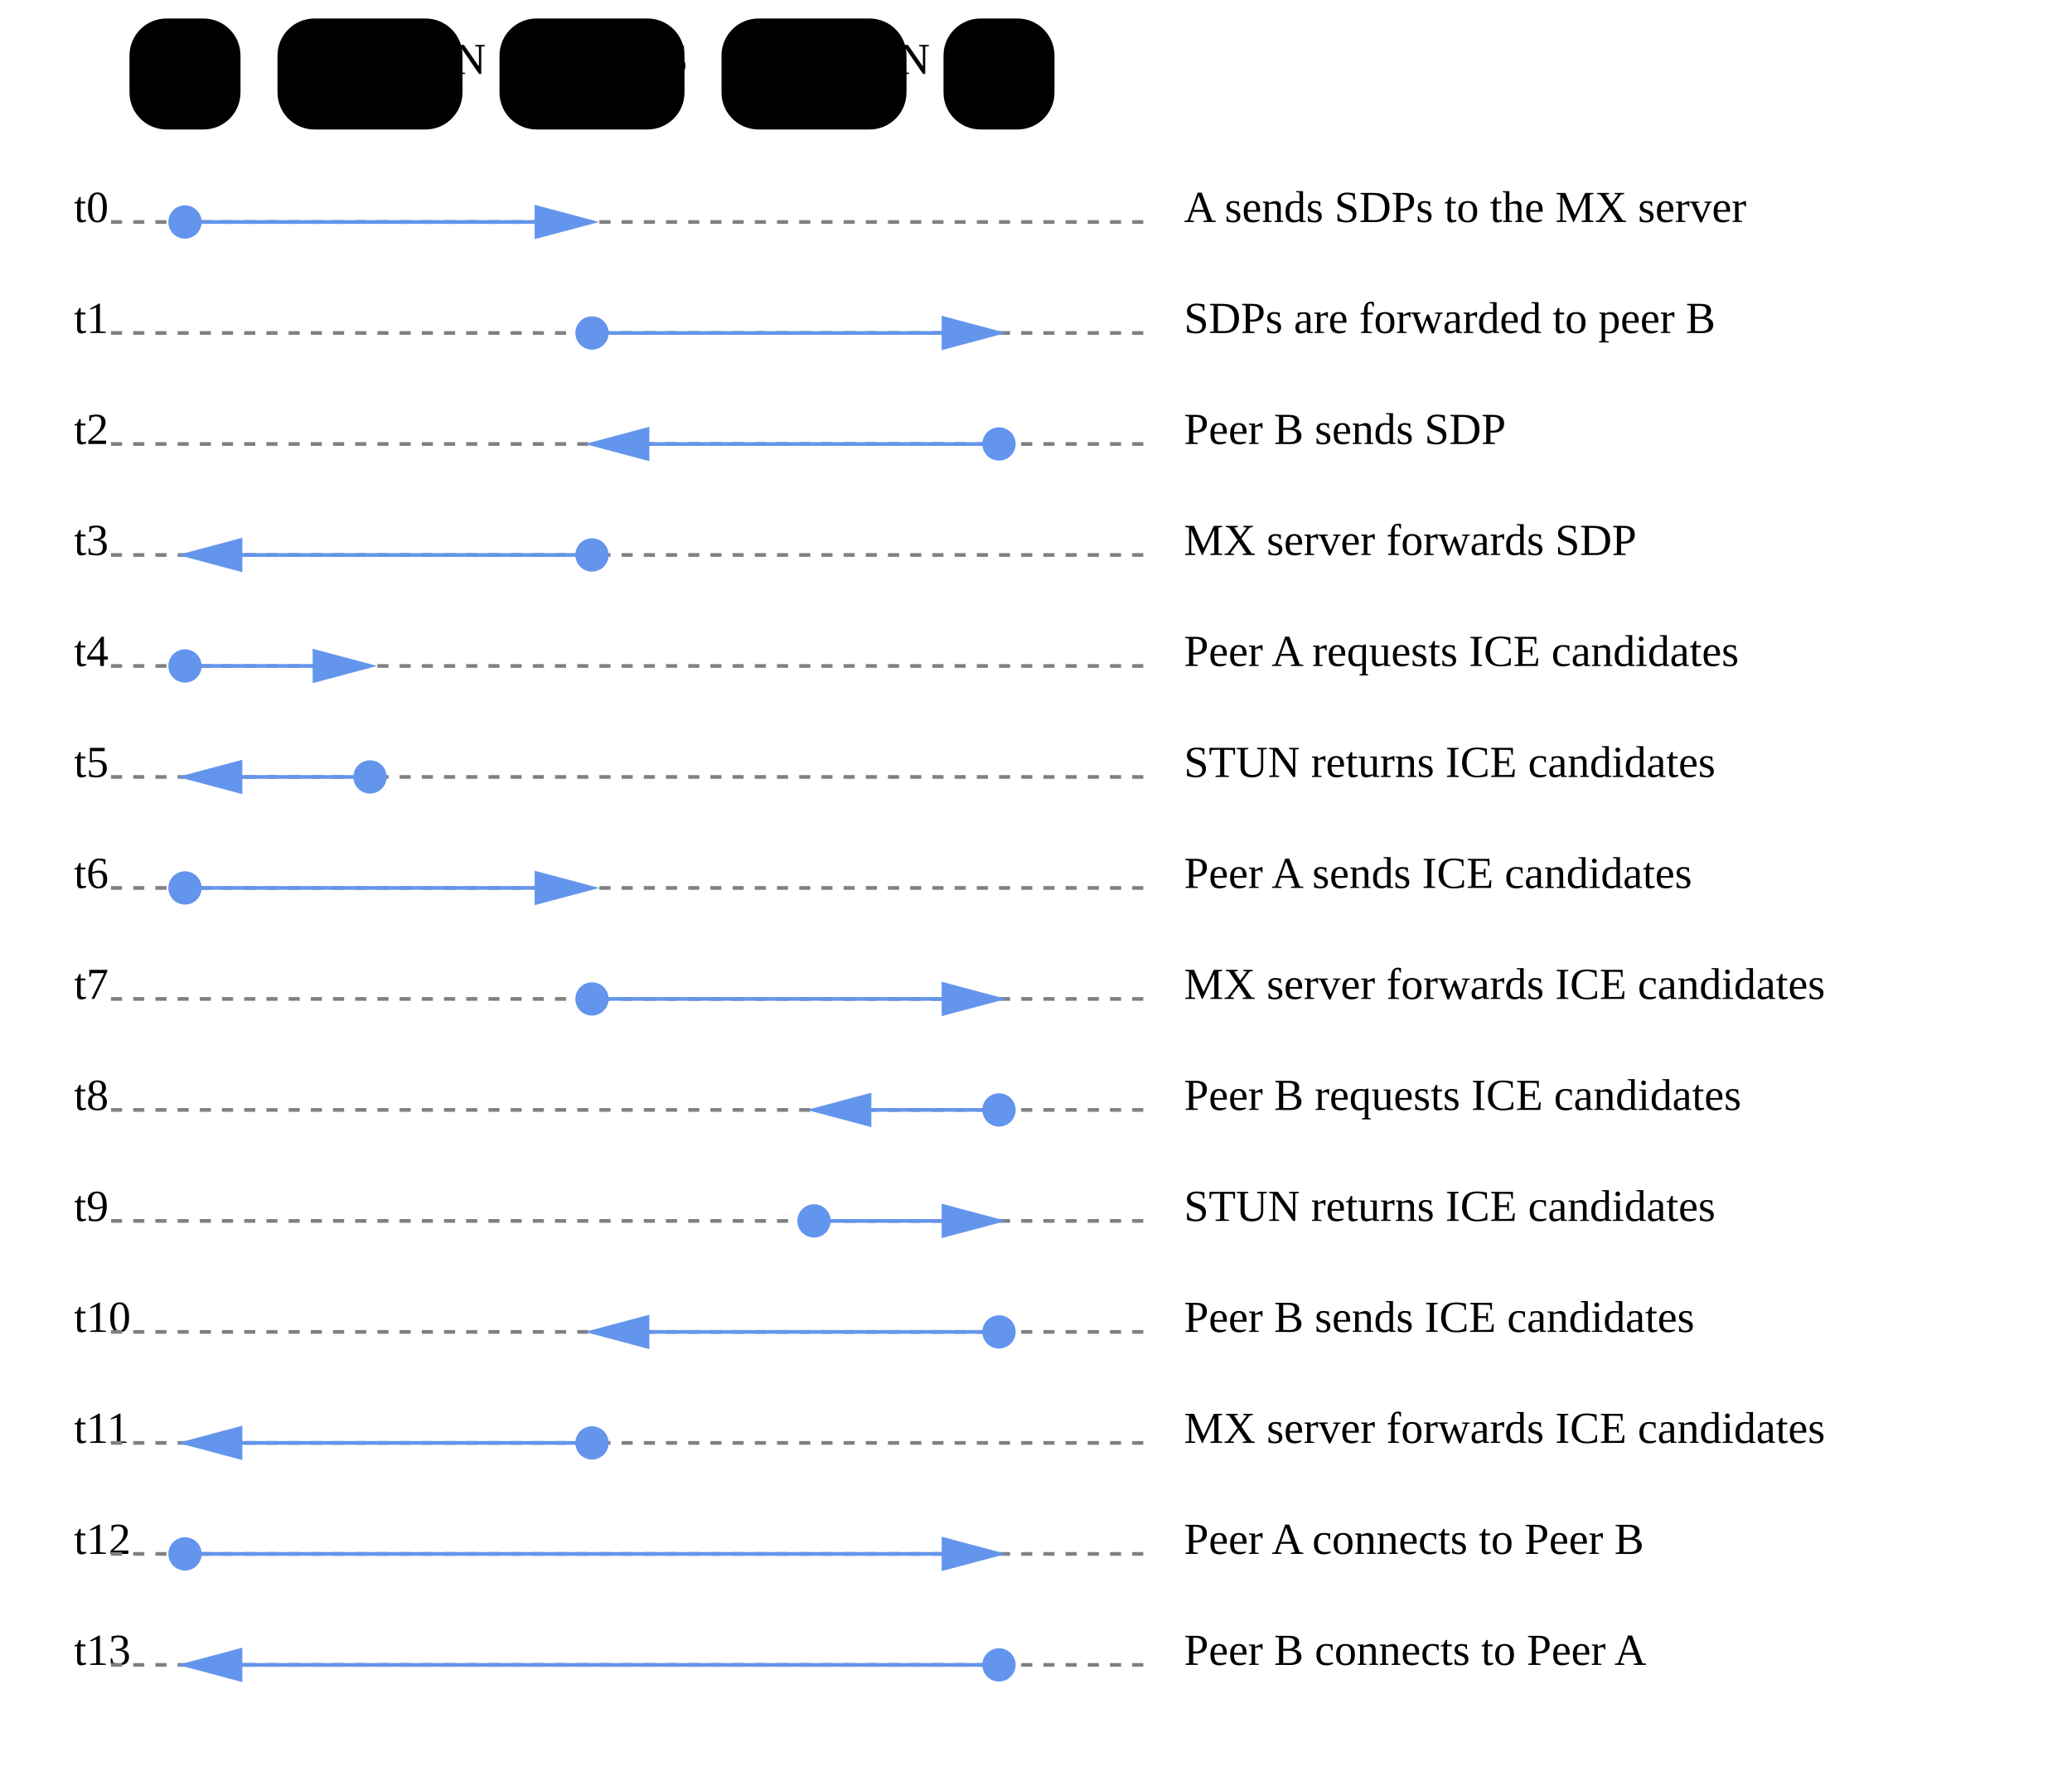
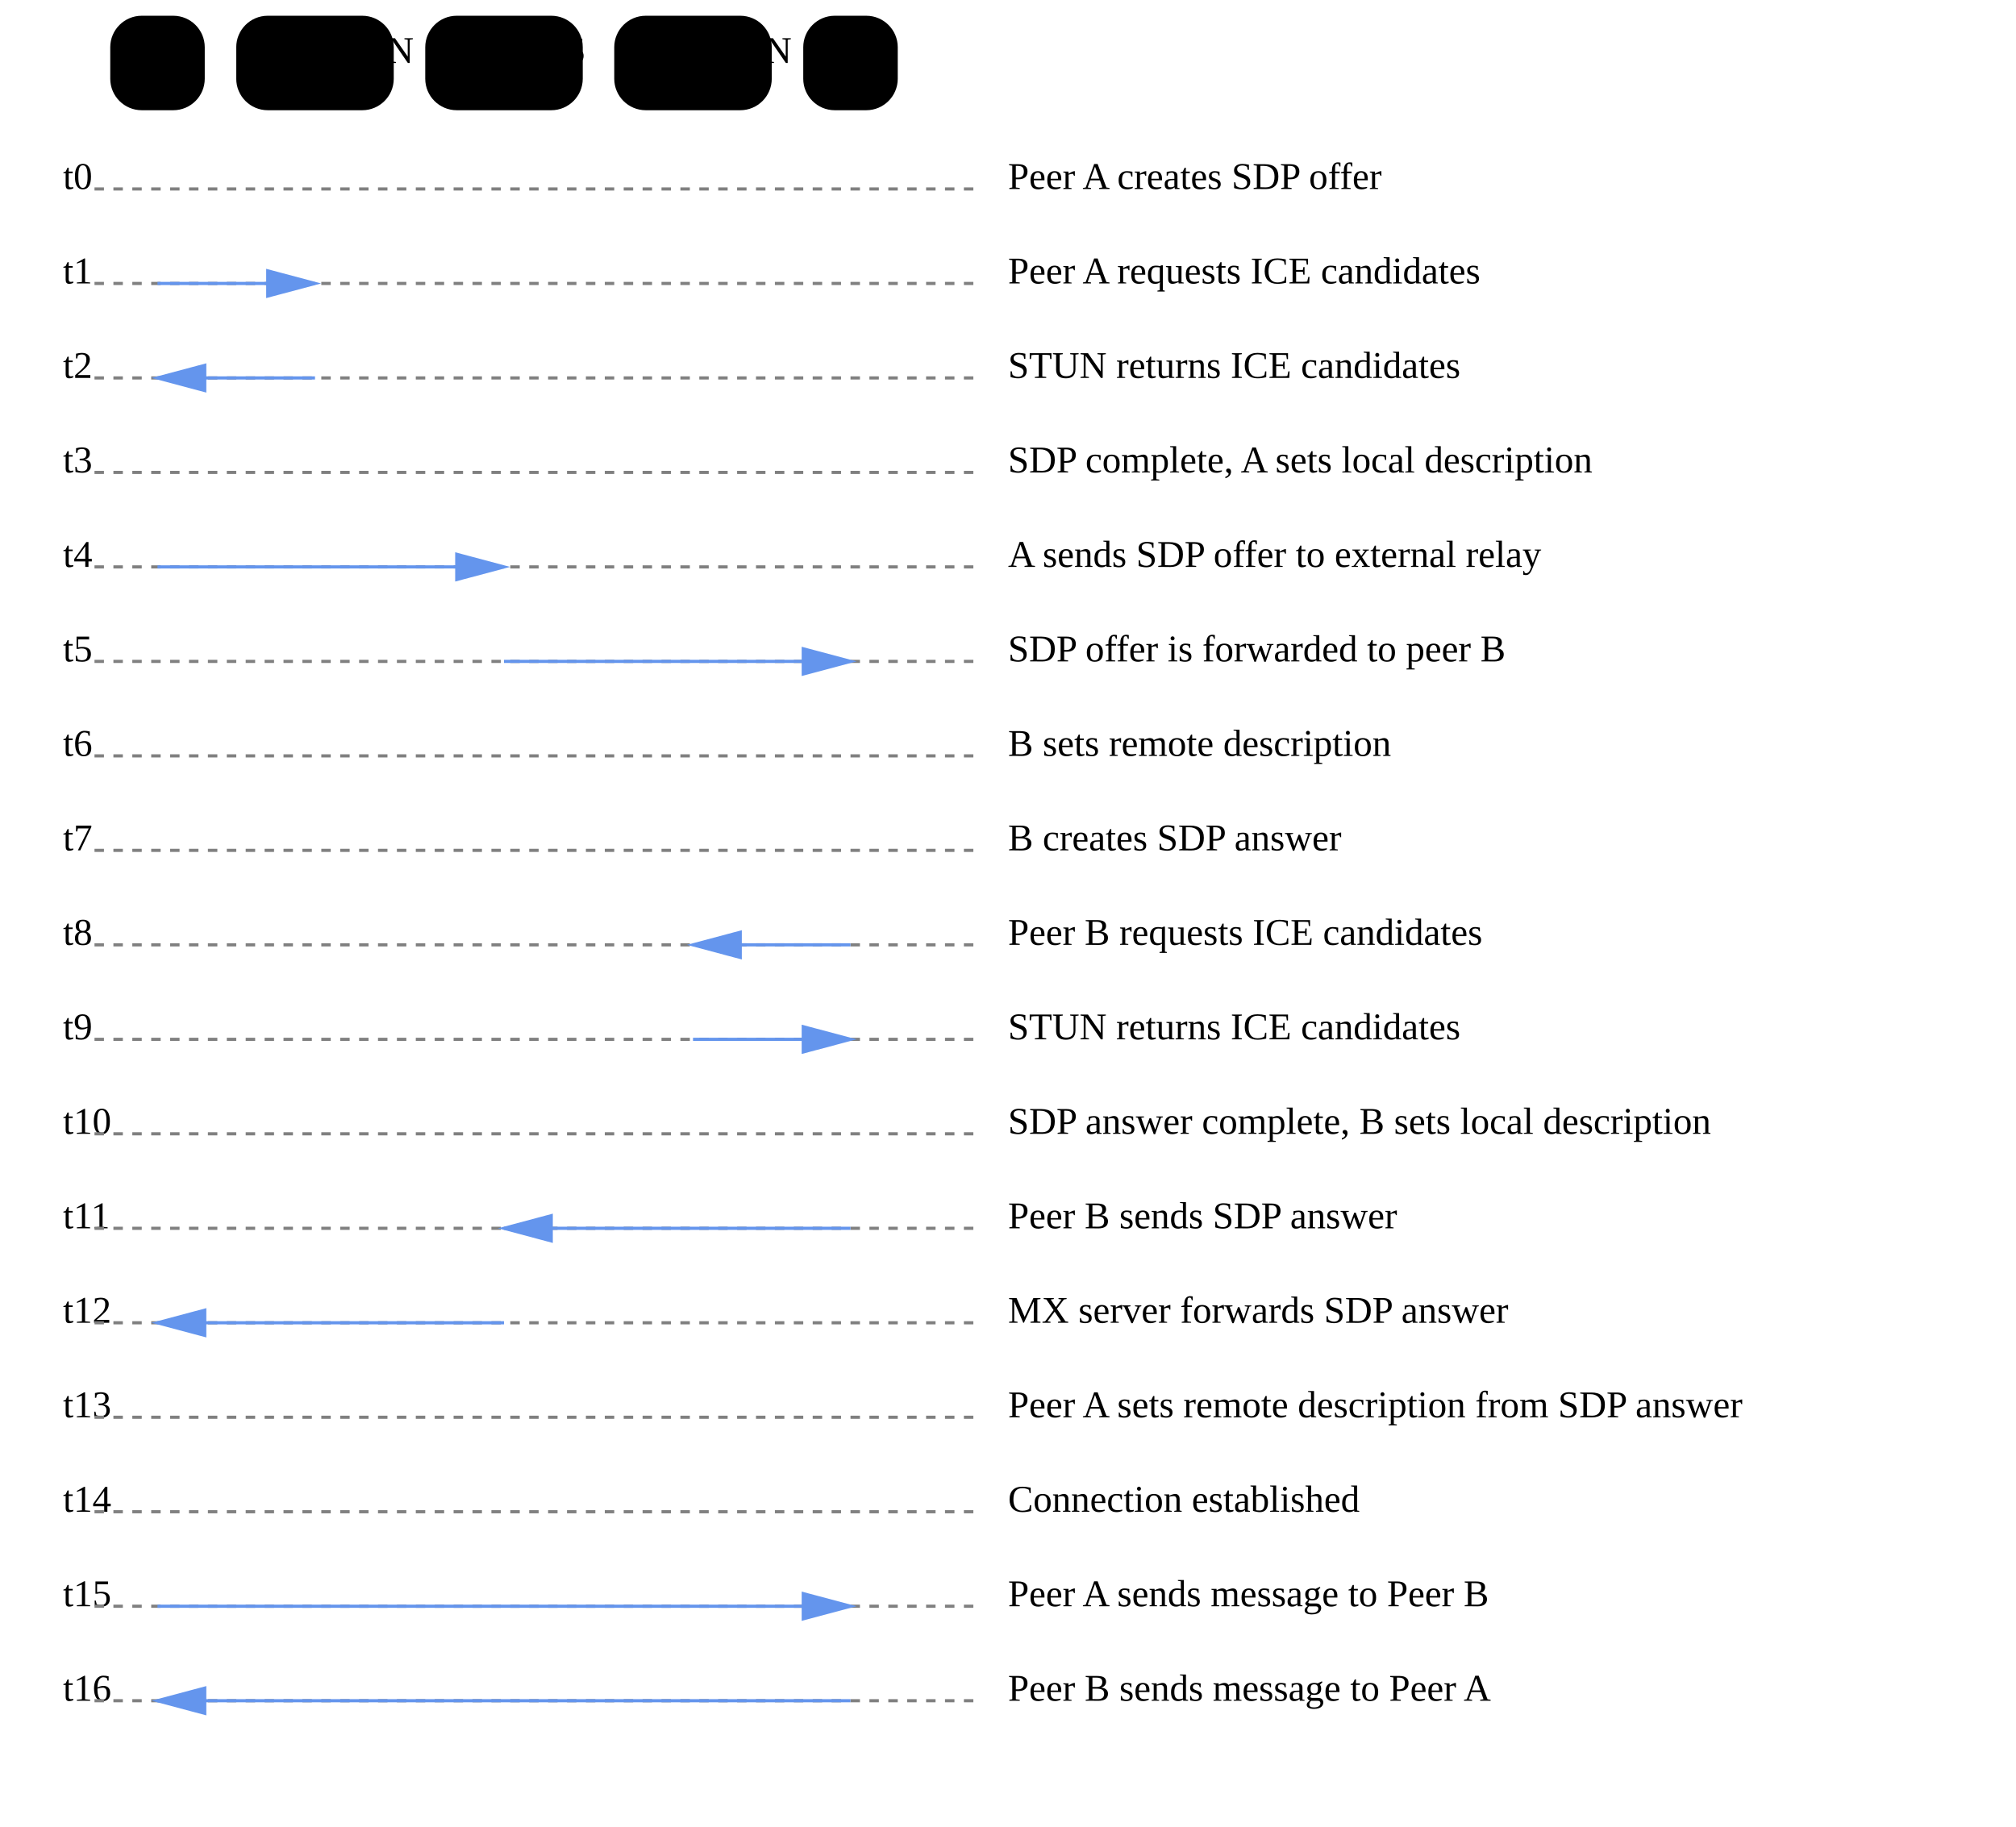
- <svg xmlns="http://www.w3.org/2000/svg" xmlns:html="http://www.w3.org/1999/xhtml" viewBox="-160 -20 560 480" width="560">
+ <svg xmlns="http://www.w3.org/2000/svg" xmlns:html="http://www.w3.org/1999/xhtml" viewBox="-160 -20 640 580" width="640">
  <html:link rel="stylesheet" href="drawings.css" />
  <style>
- 	g text:nth-child(4) { text-anchor : start }
+ 	text.info { text-anchor : start }
	.time-line { stroke : grey ; stroke-width : 1 ; stroke-dasharray : 3 3 }
	rect { rx:10 ; ry:10 }
	g.src-a .arrow { stroke : cornflowerblue ;  marker-start : url(#dot-a) ; marker-end : url(#arrow-a) }
	#src-a * { fill : cornflowerblue ; stroke : cornflowerblue }
	</style>
  <g id="src-a">
    <marker id="arrow-a" viewBox="-2 -2 19 12" refX="15" refY="4" markerUnits="userSpaceOnUse" markerWidth="19" markerHeight="12" orient="auto-start-reverse">
      <path d="M 0 0 L 15 4 L 0 8 z" />
    </marker>
    <marker id="dot-a" viewBox="-5 -5 10 10" refX="0" refY="0" markerUnits="userSpaceOnUse" markerWidth="10" markerHeight="10">
-       <circle cx="0" cy="0" r="4" />
-     </marker>
+ 		 
+ 		</marker>
  </g>
  <g id="participants">
    <g transform="translate( -110, 0 )">
      <rect x="-15" y="-15" width="30" height="30" />
      <text x="0" y="0">A</text>
-       <line x1="0" x2="0" y1="15" y2="450" />h
+       <line x1="0" x2="0" y1="15" y2="540" />h
		</g>
    <g transform="translate( -60, 0 )">
      <rect x="-25" y="-15" width="50" height="30" />
      <text x="0" y="0">STUN</text>
-       <line x1="0" x2="0" y1="15" y2="450" />
+       <line x1="0" x2="0" y1="15" y2="540" />
    </g>
    <g transform="translate( 0, 0 )">
      <rect x="-25" y="-15" width="50" height="30" />
      <text x="0" y="0">MXS</text>
-       <line x1="0" x2="0" y1="15" y2="450" />
+       <line x1="0" x2="0" y1="15" y2="540" />
    </g>
    <g transform="translate( 60, 0 )">
      <rect x="-25" y="-15" width="50" height="30" />
      <text x="0" y="0">STUN</text>
-       <line x1="0" x2="0" y1="15" y2="450" />
+       <line x1="0" x2="0" y1="15" y2="540" />
    </g>
    <g transform="translate( 110, 0 )">
      <rect x="-15" y="-15" width="30" height="30" />
      <text x="0" y="0">B</text>
-       <line x1="0" x2="0" y1="15" y2="450" />
+       <line x1="0" x2="0" y1="15" y2="540" />
    </g>
  </g>
  <g id="events">
    <g class="src-a" transform="translate(0, 40)">
      <text x="-140" y="0">t0</text>
      <line x1="-130" x2="150" class="time-line" />
-       <line x1="-110" x2="0" class="arrow" />
-       <text x="160" class="info">A sends SDPs to the MX server</text>
+       <text x="160" class="info">Peer A creates SDP offer</text>
    </g>
    <g class="src-a" transform="translate(0, 70)">
      <text x="-140" y="0">t1</text>
      <line x1="-130" x2="150" class="time-line" />
-       <line x1="0" x2="110" class="arrow" />
-       <text x="160" class="info">SDPs are forwarded to peer B</text>
+       <line x1="-110" x2="-60" class="arrow" />
+       <text x="160" class="info">Peer A requests ICE candidates</text>
    </g>
    <g class="src-a" transform="translate(0, 100)">
      <text x="-140" y="0">t2</text>
      <line x1="-130" x2="150" class="time-line" />
-       <line x1="110" x2="0" class="arrow" />
-       <text x="160" class="info">Peer B sends SDP</text>
+       <line x1="-60" x2="-110" class="arrow" />
+       <text x="160" class="info">STUN returns ICE candidates</text>
    </g>
    <g class="src-a" transform="translate(0, 130)">
      <text x="-140" y="0">t3</text>
      <line x1="-130" x2="150" class="time-line" />
-       <line x1="0" x2="-110" class="arrow" />
-       <text x="160" class="info">MX server forwards SDP</text>
+       <text x="160" class="info">SDP complete, A sets local description</text>
    </g>
    <g class="src-a" transform="translate(0, 160)">
      <text x="-140" y="0">t4</text>
      <line x1="-130" x2="150" class="time-line" />
-       <line x1="-110" x2="-60" class="arrow" />
-       <text x="160" class="info">Peer A requests ICE candidates</text>
+       <line x1="-110" x2="0" class="arrow" />
+       <text x="160" class="info">A sends SDP offer to external relay</text>
    </g>
    <g class="src-a" transform="translate(0, 190)">
      <text x="-140" y="0">t5</text>
      <line x1="-130" x2="150" class="time-line" />
-       <line x1="-60" x2="-110" class="arrow" />
-       <text x="160" class="info">STUN returns ICE candidates</text>
+       <line x1="0" x2="110" class="arrow" />
+       <text x="160" class="info">SDP offer is forwarded to peer B</text>
    </g>
    <g class="src-a" transform="translate(0, 220)">
      <text x="-140" y="0">t6</text>
      <line x1="-130" x2="150" class="time-line" />
-       <line x1="-110" x2="0" class="arrow" />
-       <text x="160" class="info">Peer A sends ICE candidates</text>
+       <text x="160" class="info">B sets remote description</text>
    </g>
    <g class="src-a" transform="translate(0, 250)">
      <text x="-140" y="0">t7</text>
      <line x1="-130" x2="150" class="time-line" />
-       <line x1="0" x2="110" class="arrow" />
-       <text x="160" class="info">MX server forwards ICE candidates</text>
+       <text x="160" class="info">B creates SDP answer</text>
    </g>
    <g class="src-a" transform="translate(0, 280)">
      <text x="-140" y="0">t8</text>
      <line x1="-130" x2="150" class="time-line" />
      <line x1="110" x2="60" class="arrow" />
      <text x="160" class="info">Peer B requests ICE candidates</text>
    </g>
    <g class="src-a" transform="translate(0, 310)">
      <text x="-140" y="0">t9</text>
      <line x1="-130" x2="150" class="time-line" />
      <line x1="60" x2="110" class="arrow" />
      <text x="160" class="info">STUN returns ICE candidates</text>
    </g>
    <g class="src-a" transform="translate(0, 340)">
      <text x="-140" y="0">t10</text>
      <line x1="-130" x2="150" class="time-line" />
-       <line x1="110" x2="0" class="arrow" />
-       <text x="160" class="info">Peer B sends ICE candidates</text>
+       <text x="160" class="info">SDP answer complete, B sets local description</text>
    </g>
    <g class="src-a" transform="translate(0, 370)">
      <text x="-140" y="0">t11</text>
      <line x1="-130" x2="150" class="time-line" />
-       <line x1="0" x2="-110" class="arrow" />
-       <text x="160" class="info">MX server forwards ICE candidates</text>
+       <line x1="110" x2="0" class="arrow" />
+       <text x="160" class="info">Peer B sends SDP answer</text>
    </g>
    <g class="src-a" transform="translate(0, 400)">
      <text x="-140" y="0">t12</text>
      <line x1="-130" x2="150" class="time-line" />
-       <line x1="-110" x2="110" class="arrow" />
-       <text x="160" class="info">Peer A connects to Peer B</text>
+       <line x1="0" x2="-110" class="arrow" />
+       <text x="160" class="info">MX server forwards SDP answer</text>
    </g>
    <g class="src-a" transform="translate(0, 430)">
      <text x="-140" y="0">t13</text>
      <line x1="-130" x2="150" class="time-line" />
+       <text x="160" class="info">Peer A sets remote description from SDP answer</text>
+     </g>
+     <g class="src-a" transform="translate(0, 460)">
+       <text x="-140" y="0">t14</text>
+       <line x1="-130" x2="150" class="time-line" />
+       <text x="160" class="info">Connection established</text>
+     </g>
+     <g class="src-a" transform="translate(0, 490)">
+       <text x="-140" y="0">t15</text>
+       <line x1="-130" x2="150" class="time-line" />
+       <line x1="-110" x2="110" class="arrow" />
+       <text x="160" class="info">Peer A sends message to Peer B</text>
+     </g>
+     <g class="src-a" transform="translate(0, 520)">
+       <text x="-140" y="0">t16</text>
+       <line x1="-130" x2="150" class="time-line" />
      <line x1="110" x2="-110" class="arrow" />
-       <text x="160" class="info">Peer B connects to Peer A</text>
+       <text x="160" class="info">Peer B sends message to Peer A</text>
    </g>
  </g>
</svg>
